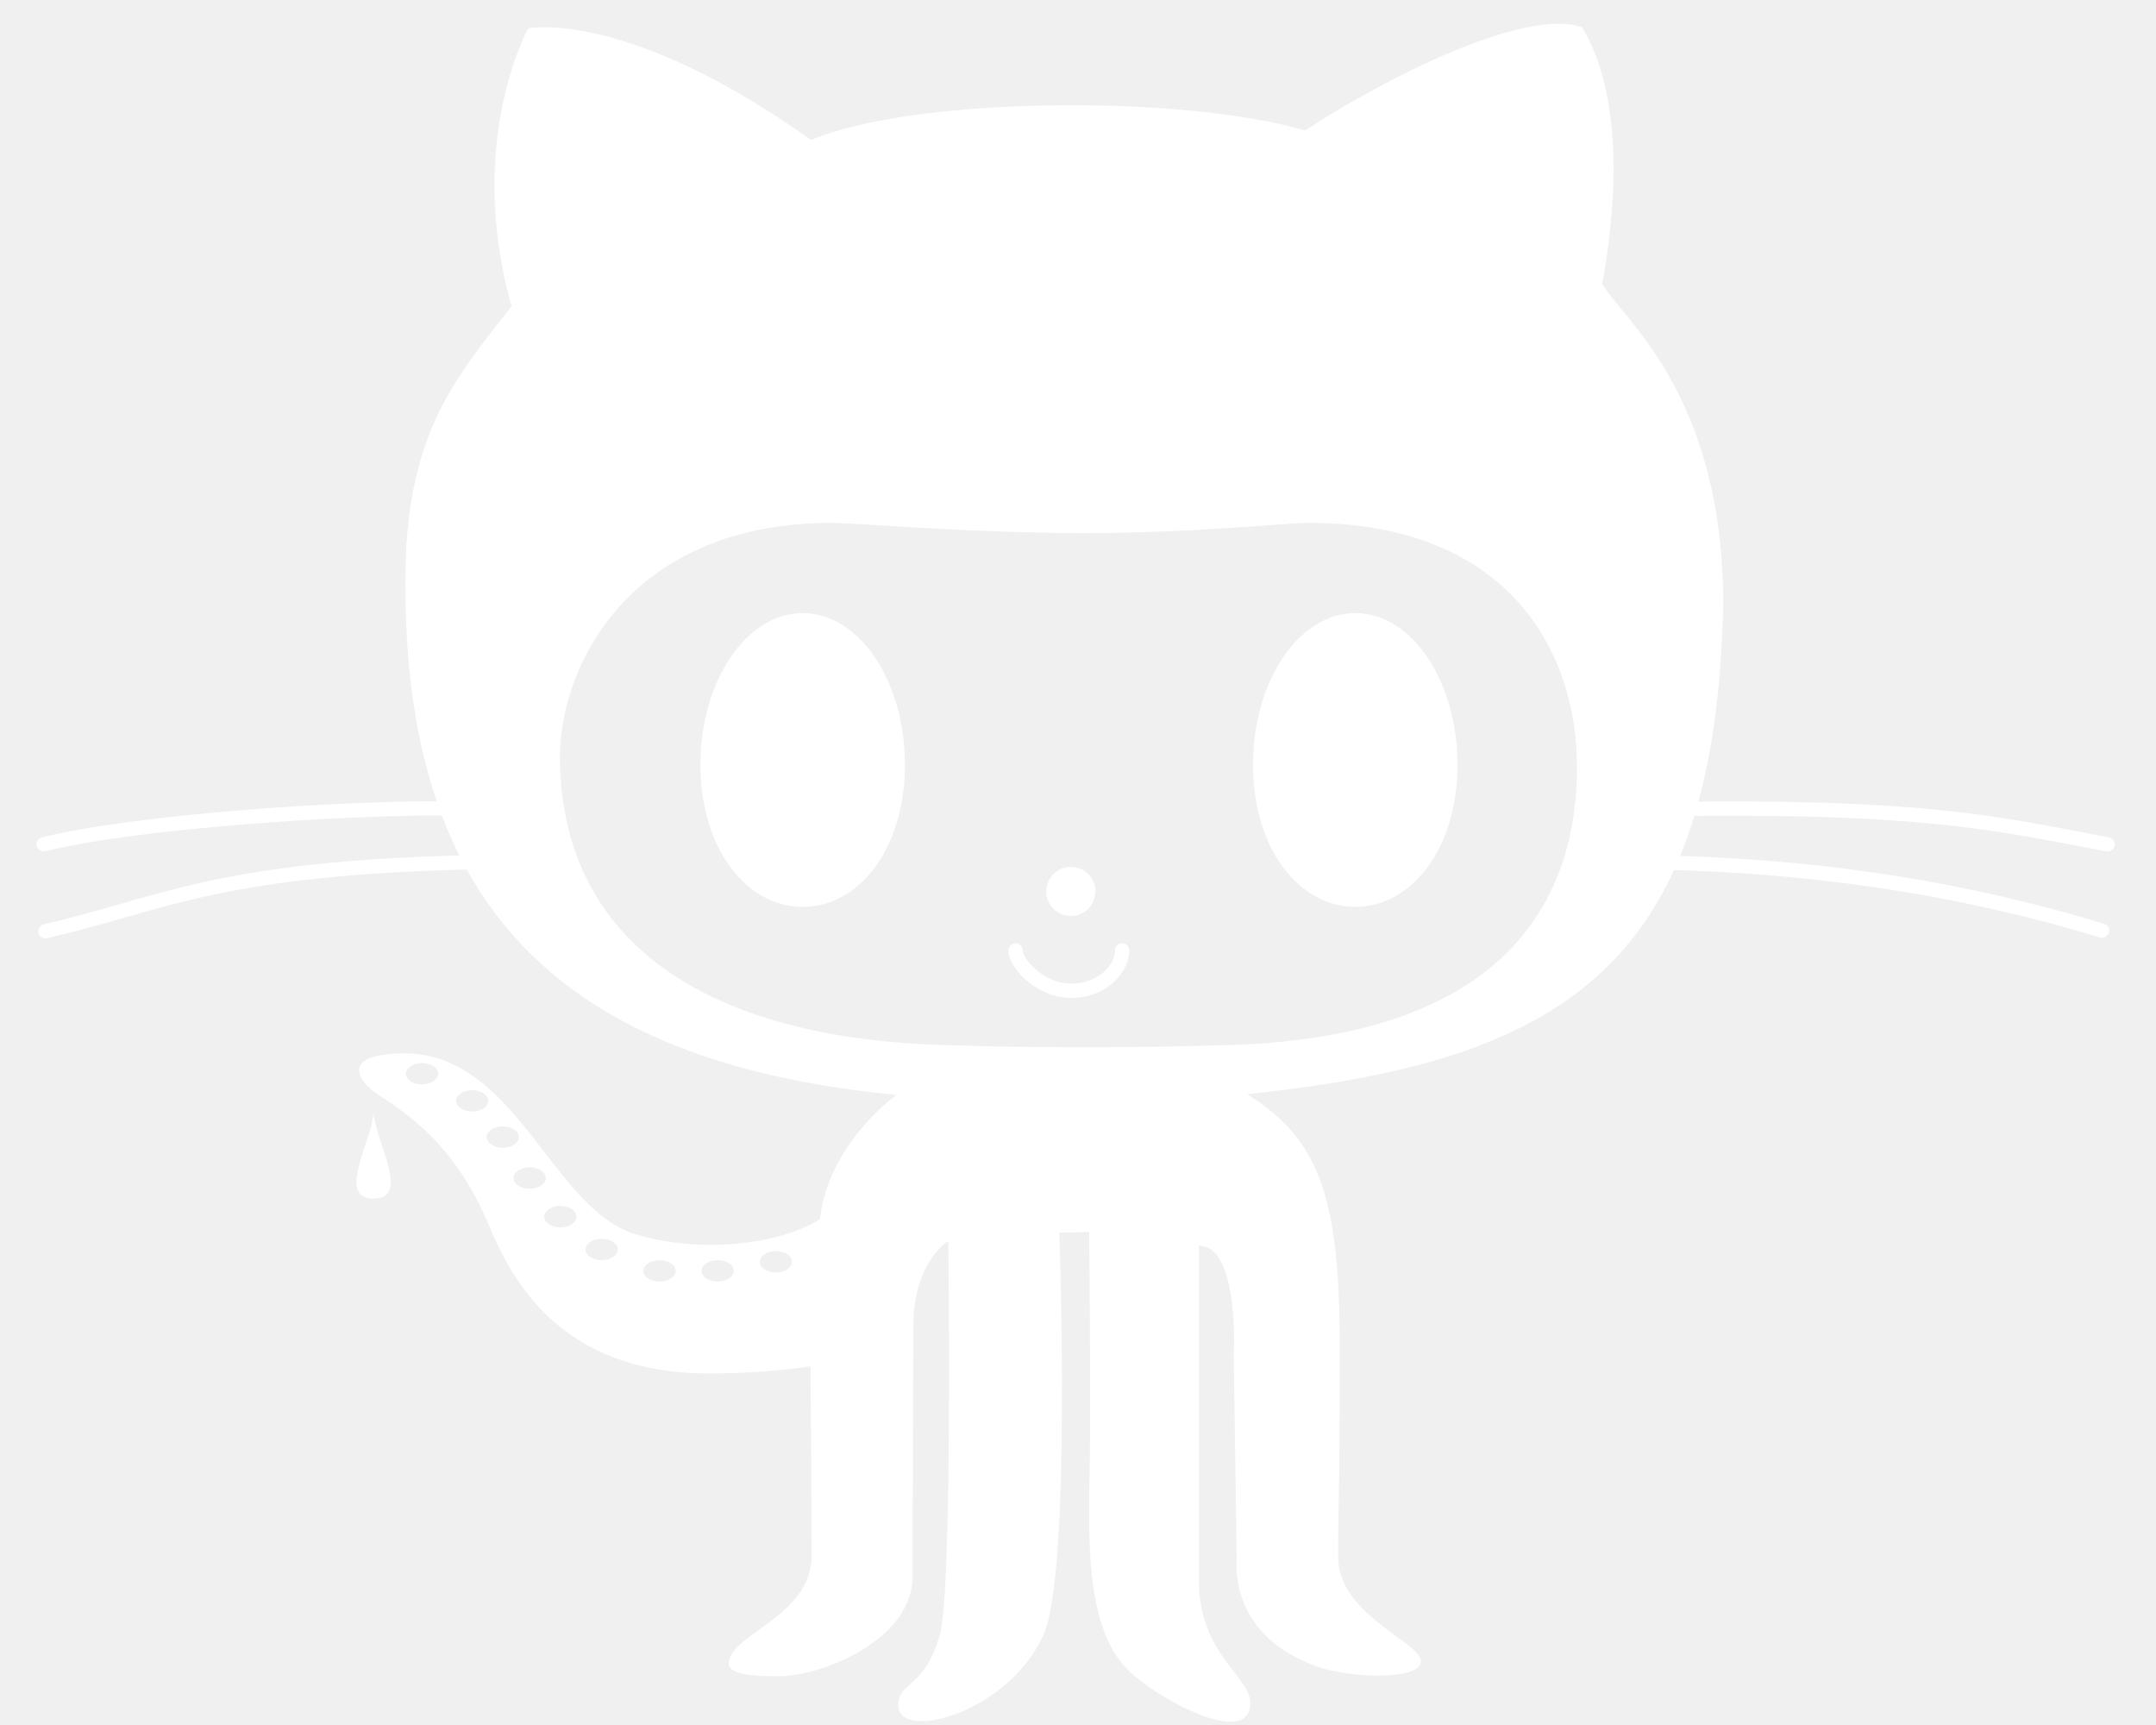
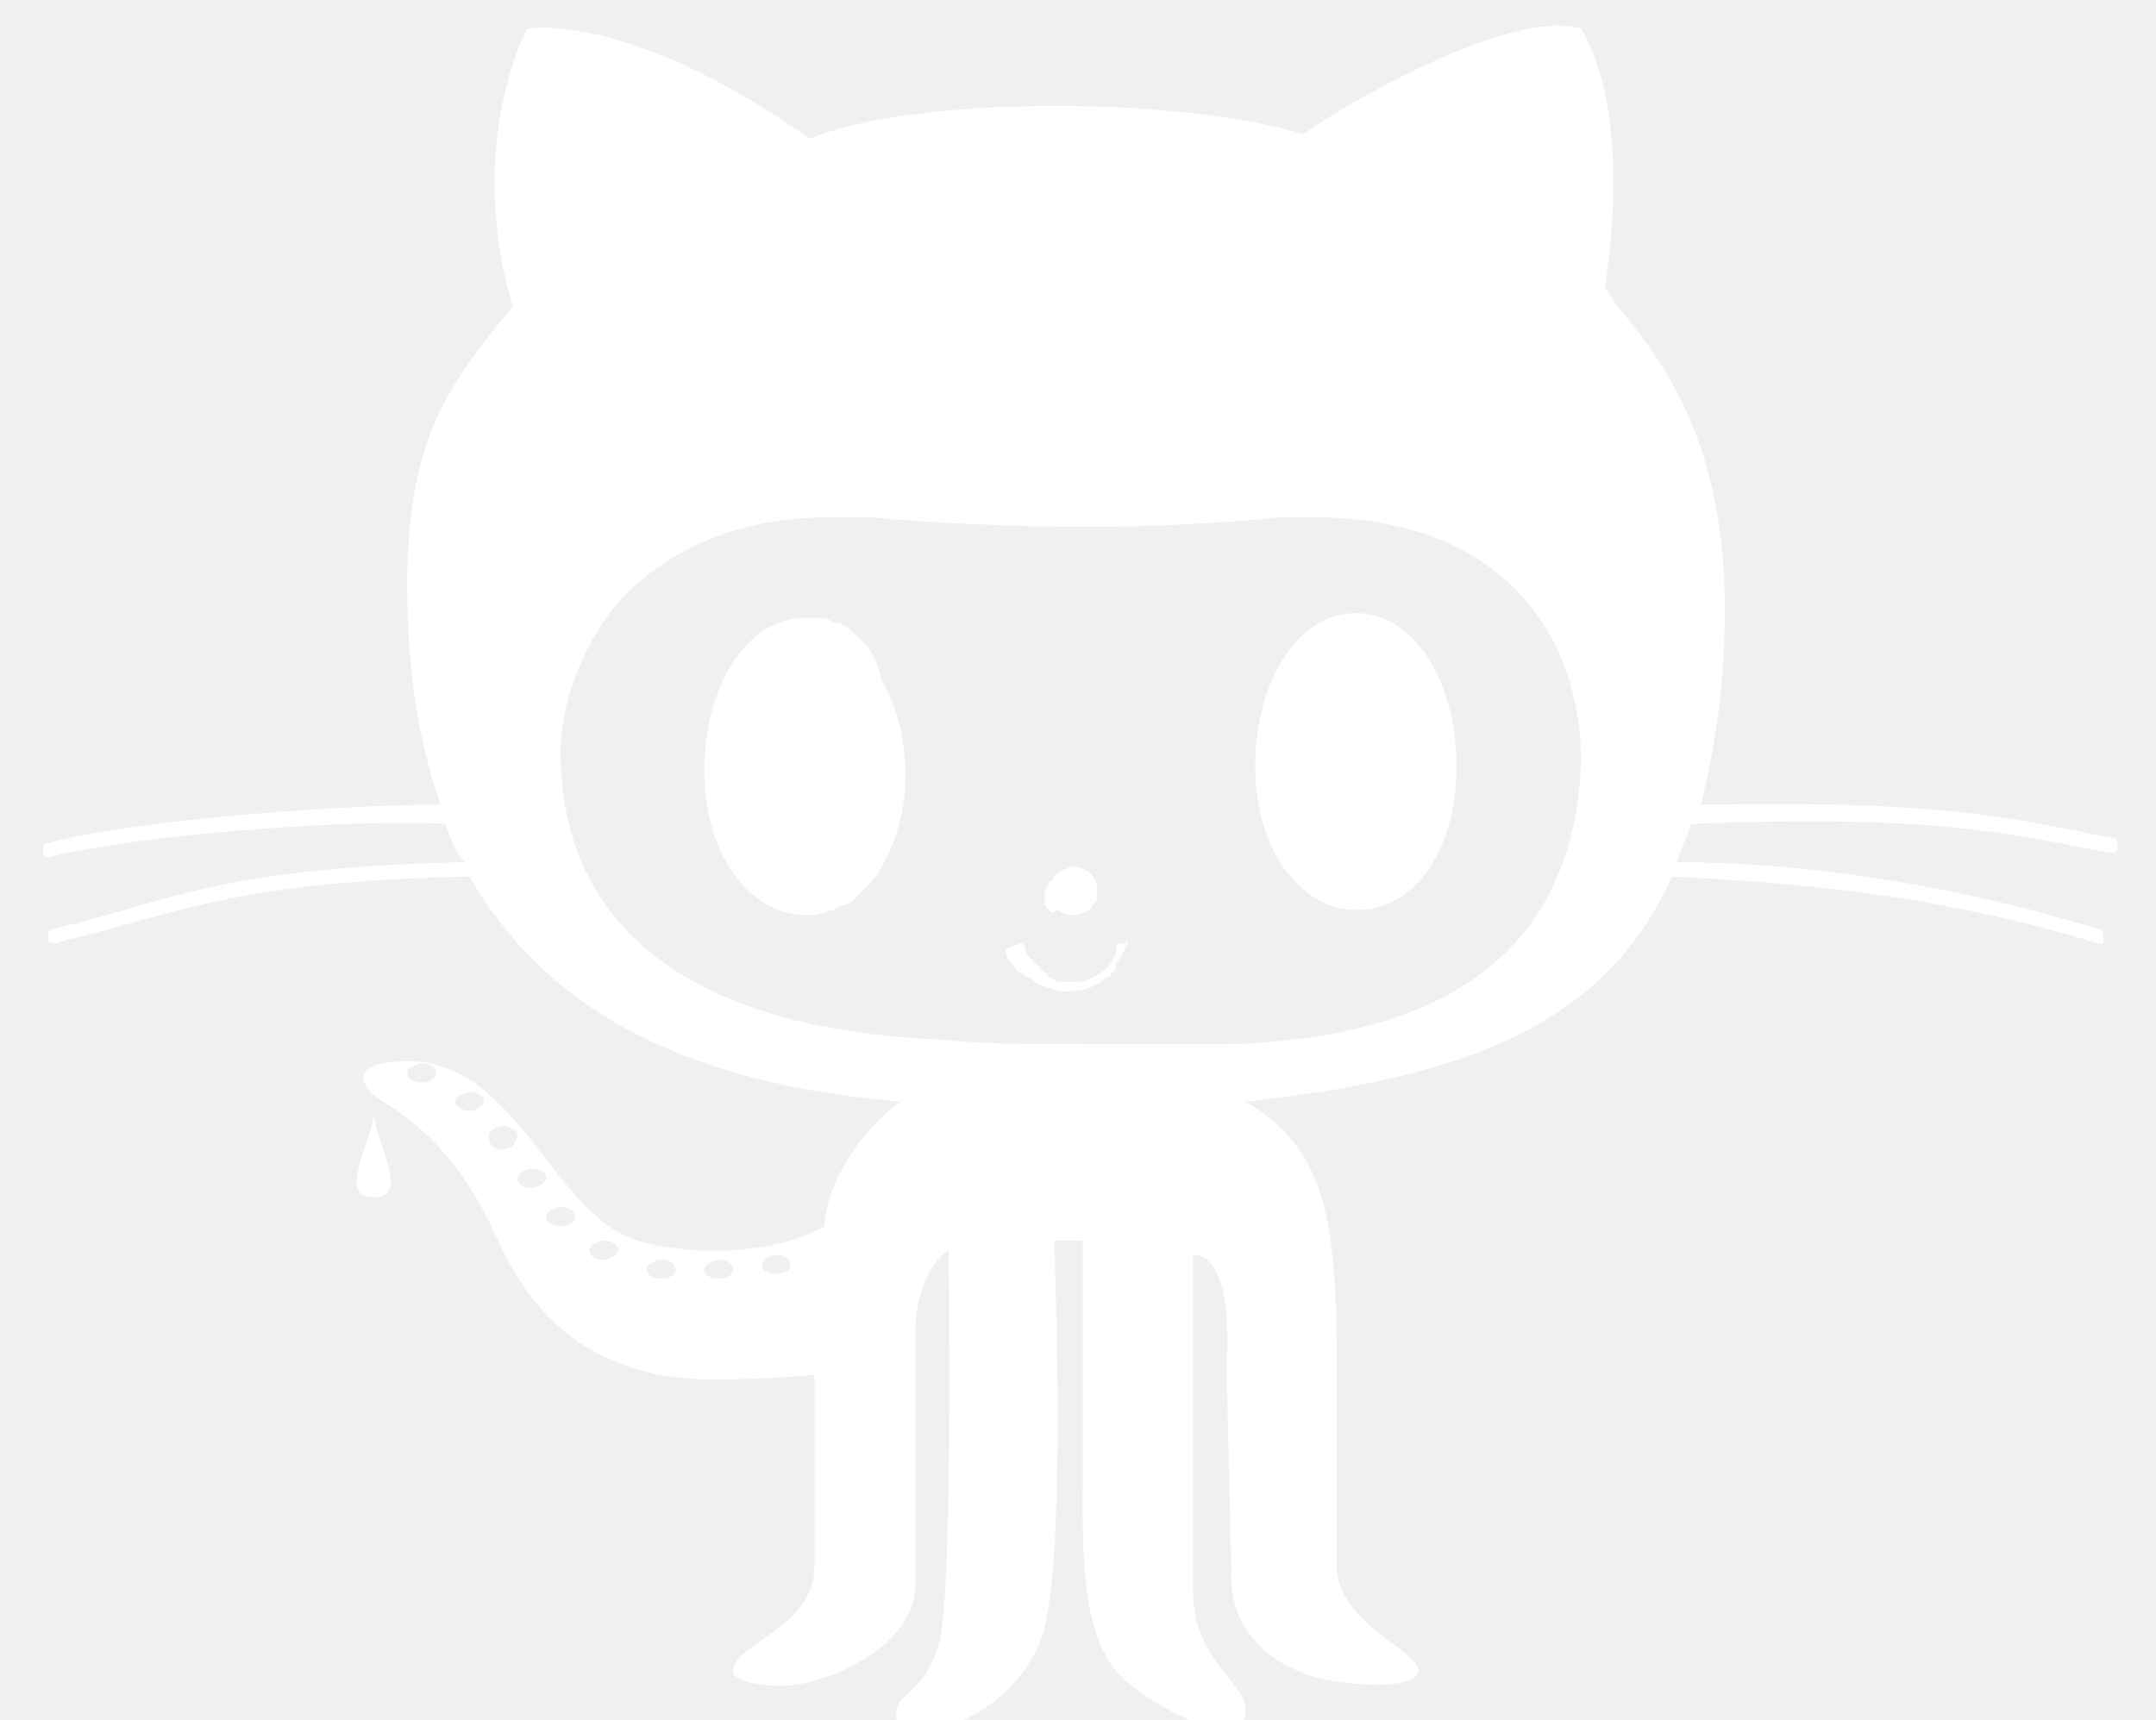
- <svg xmlns="http://www.w3.org/2000/svg" width="45px" height="36px" viewBox="0 0 45 36" version="1.1">
-   <defs />
-   <g id="Page-1" stroke="none" stroke-width="1" fill="none" fill-rule="evenodd">
-     <g id="41-github" fill="#FFFFFF">
-       <g id="Layer_1">
+ <svg xmlns="http://www.w3.org/2000/svg" version="1.1" id="Layer_1" x="0px" y="0px" viewBox="0 0 45 35.9" style="enable-background:new 0 0 45 35.9;" xml:space="preserve">
+   <style type="text/css">
+ 	.st0{fill:#FFFFFF;}
+ </style>
+   <g id="Page-1">
+     <g id="_x34_1-github">
+       <g id="Layer_1_1_">
        <g id="Group">
-           <path d="M43.961,17.767 C43.97,17.768 43.98,17.769 43.989,17.769 C44.059,17.769 44.123,17.718 44.136,17.647 C44.15,17.567 44.097,17.489 44.016,17.474 C41.977,17.1 40.484,16.686 35.45,16.728 C35.764,15.573 35.933,14.207 35.967,12.589 C35.959,8.201 33.849,6.65 33.443,5.921 C34.041,2.6 33.344,1.088 33.02,0.569 C31.824,0.146 28.86,1.658 27.241,2.723 C24.601,1.955 19.021,2.029 16.929,2.922 C13.068,0.17 11.026,0.592 11.026,0.592 C11.026,0.592 9.706,2.946 10.677,6.392 C9.407,8.003 8.46,9.143 8.46,12.165 C8.46,13.868 8.661,15.391 9.116,16.722 C7.095,16.717 2.86,16.988 0.876,17.475 C0.797,17.495 0.748,17.577 0.767,17.656 C0.784,17.723 0.846,17.769 0.912,17.769 C0.924,17.769 0.936,17.768 0.948,17.765 C2.95,17.272 7.326,17.004 9.223,17.02 C9.332,17.307 9.454,17.585 9.588,17.853 C4.711,17.982 3.396,18.675 1.349,19.184 C1.2,19.221 1.055,19.257 0.913,19.292 C0.834,19.312 0.784,19.393 0.804,19.472 C0.821,19.54 0.881,19.585 0.949,19.585 C0.961,19.585 0.973,19.584 0.985,19.581 C1.127,19.546 1.272,19.51 1.421,19.472 C3.475,18.962 4.808,18.265 9.743,18.147 C11.194,20.768 13.992,22.399 18.71,22.85 C18.037,23.359 17.228,24.324 17.116,25.441 C16.269,25.986 14.567,26.166 13.243,25.75 C11.387,25.167 10.677,21.512 7.899,22.032 C7.297,22.145 7.417,22.54 7.937,22.875 C8.784,23.42 9.581,24.102 10.196,25.555 C10.668,26.67 11.66,28.663 14.799,28.663 C16.044,28.663 16.917,28.514 16.917,28.514 C16.917,28.514 16.941,31.361 16.941,32.468 C16.941,33.744 15.211,34.104 15.211,34.717 C15.211,34.96 15.783,34.983 16.244,34.983 C17.153,34.983 19.046,34.227 19.046,32.901 C19.046,31.847 19.063,28.303 19.063,27.684 C19.063,26.328 19.794,25.899 19.794,25.899 C19.794,25.899 19.884,33.134 19.619,34.103 C19.309,35.244 18.748,35.082 18.748,35.591 C18.748,36.347 21.026,35.776 21.781,34.115 C22.365,32.822 22.11,25.726 22.11,25.726 L22.733,25.713 C22.733,25.713 22.768,28.962 22.747,30.447 C22.725,31.985 22.62,33.93 23.538,34.847 C24.141,35.45 26.095,36.508 26.095,35.541 C26.095,34.979 25.024,34.517 25.024,32.996 L25.024,25.998 C25.879,25.998 25.751,28.299 25.751,28.299 L25.813,32.575 C25.813,32.575 25.625,34.132 27.506,34.785 C28.17,35.016 29.59,35.078 29.657,34.69 C29.724,34.302 27.947,33.724 27.931,32.517 C27.921,31.782 27.964,31.352 27.964,28.155 C27.964,24.957 27.532,23.775 26.029,22.833 C30.669,22.359 33.54,21.216 34.94,18.157 C36.548,18.209 39.915,18.373 43.829,19.564 C43.843,19.569 43.858,19.57 43.873,19.57 C43.936,19.57 43.995,19.529 44.015,19.465 C44.039,19.386 43.995,19.303 43.916,19.279 C40.056,18.104 36.791,17.921 35.067,17.863 C35.176,17.597 35.276,17.319 35.364,17.026 C40.428,16.98 41.924,17.392 43.961,17.767 L43.961,17.767 Z M8.809,22.631 C8.623,22.631 8.472,22.531 8.472,22.408 C8.472,22.285 8.623,22.185 8.809,22.185 C8.994,22.185 9.145,22.285 9.145,22.408 C9.145,22.531 8.994,22.631 8.809,22.631 L8.809,22.631 Z M9.519,22.974 C9.519,22.851 9.669,22.751 9.855,22.751 C10.04,22.751 10.191,22.851 10.191,22.974 C10.191,23.097 10.04,23.197 9.855,23.197 C9.669,23.197 9.519,23.097 9.519,22.974 L9.519,22.974 Z M10.158,23.73 C10.158,23.607 10.308,23.507 10.494,23.507 C10.68,23.507 10.83,23.607 10.83,23.73 C10.83,23.853 10.68,23.953 10.494,23.953 C10.308,23.953 10.158,23.853 10.158,23.73 L10.158,23.73 Z M11.055,24.808 C10.869,24.808 10.718,24.708 10.718,24.585 C10.718,24.462 10.869,24.362 11.055,24.362 C11.24,24.362 11.391,24.462 11.391,24.585 C11.391,24.708 11.24,24.808 11.055,24.808 L11.055,24.808 Z M11.694,25.614 C11.508,25.614 11.358,25.514 11.358,25.391 C11.358,25.268 11.508,25.168 11.694,25.168 C11.88,25.168 12.03,25.268 12.03,25.391 C12.03,25.514 11.88,25.614 11.694,25.614 L11.694,25.614 Z M12.557,26.3 C12.372,26.3 12.221,26.2 12.221,26.077 C12.221,25.953 12.372,25.854 12.557,25.854 C12.743,25.854 12.894,25.953 12.894,26.077 C12.894,26.2 12.743,26.3 12.557,26.3 L12.557,26.3 Z M13.765,26.746 C13.58,26.746 13.429,26.646 13.429,26.523 C13.429,26.4 13.58,26.3 13.765,26.3 C13.951,26.3 14.102,26.4 14.102,26.523 C14.102,26.646 13.951,26.746 13.765,26.746 L13.765,26.746 Z M14.978,26.746 C14.792,26.746 14.641,26.646 14.641,26.523 C14.641,26.4 14.792,26.3 14.978,26.3 C15.163,26.3 15.314,26.4 15.314,26.523 C15.314,26.646 15.163,26.746 14.978,26.746 L14.978,26.746 Z M16.194,26.556 C16.008,26.556 15.858,26.456 15.858,26.333 C15.858,26.209 16.008,26.11 16.194,26.11 C16.38,26.11 16.53,26.209 16.53,26.333 C16.53,26.456 16.38,26.556 16.194,26.556 L16.194,26.556 Z M25.718,21.807 C24.715,21.84 23.675,21.857 22.627,21.857 C21.569,21.857 20.548,21.84 19.592,21.806 C14.495,21.628 11.687,19.487 11.687,15.778 C11.687,15.392 11.769,14.038 12.823,12.78 C13.849,11.557 15.419,10.911 17.366,10.911 C17.498,10.911 17.736,10.925 18.217,10.955 C19.249,11.019 20.977,11.126 22.688,11.126 C24.236,11.126 25.803,11.012 26.645,10.95 C27.039,10.922 27.197,10.911 27.299,10.911 C31.439,10.911 32.915,13.543 32.915,16.007 C32.915,18.546 31.666,21.613 25.718,21.807 L25.718,21.807 Z" id="Shape" />
-           <path d="M7.796,25.015 C8.598,25.015 7.809,23.776 7.796,23.197 C7.792,23.761 6.994,25.015 7.796,25.015 L7.796,25.015 Z" id="Shape" />
-           <path d="M23.422,19.686 C23.339,19.686 23.272,19.752 23.272,19.834 C23.272,20.162 22.885,20.528 22.367,20.528 C22.292,20.528 22.22,20.52 22.152,20.506 C21.98,20.469 21.828,20.391 21.704,20.3 C21.679,20.282 21.655,20.263 21.632,20.244 C21.565,20.187 21.508,20.127 21.462,20.07 C21.387,19.974 21.346,19.887 21.346,19.834 C21.346,19.752 21.279,19.686 21.196,19.686 C21.114,19.686 21.047,19.752 21.047,19.834 C21.047,19.877 21.056,19.924 21.072,19.974 C21.098,20.05 21.141,20.132 21.2,20.215 C21.258,20.297 21.333,20.38 21.421,20.457 C21.509,20.534 21.61,20.606 21.723,20.664 C21.864,20.738 22.021,20.792 22.192,20.814 C22.249,20.822 22.307,20.826 22.367,20.826 C22.677,20.826 22.947,20.726 23.151,20.574 C23.181,20.552 23.209,20.53 23.235,20.506 C23.288,20.459 23.336,20.408 23.377,20.354 C23.481,20.22 23.546,20.071 23.565,19.923 C23.569,19.893 23.571,19.864 23.571,19.835 C23.571,19.752 23.504,19.686 23.422,19.686 L23.422,19.686 Z" id="Shape" />
-           <path d="M22.063,19.028 C22.083,19.042 22.105,19.054 22.127,19.065 C22.172,19.087 22.221,19.102 22.272,19.11 C22.298,19.113 22.324,19.115 22.351,19.115 C22.457,19.115 22.556,19.083 22.638,19.028 C22.673,19.005 22.704,18.978 22.732,18.948 C22.77,18.905 22.799,18.855 22.821,18.802 C22.847,18.74 22.865,18.674 22.865,18.603 C22.865,18.32 22.635,18.091 22.351,18.091 C22.208,18.091 22.08,18.148 21.987,18.241 C21.983,18.245 21.98,18.25 21.976,18.254 C21.949,18.282 21.927,18.314 21.907,18.347 C21.88,18.394 21.858,18.445 21.846,18.5 C21.839,18.533 21.836,18.568 21.836,18.603 C21.836,18.639 21.839,18.673 21.846,18.706 C21.86,18.773 21.887,18.835 21.924,18.89 C21.961,18.944 22.008,18.991 22.063,19.028 Z" id="Shape" />
-           <path d="M18.112,13.517 C18.006,13.388 17.892,13.274 17.771,13.177 C17.651,13.08 17.522,12.999 17.389,12.937 C17.255,12.876 17.116,12.833 16.973,12.811 C16.901,12.801 16.828,12.795 16.754,12.795 C15.576,12.795 14.62,14.212 14.62,15.959 C14.62,17.707 15.576,18.926 16.754,18.926 C16.828,18.926 16.901,18.921 16.973,18.911 C17.116,18.893 17.255,18.856 17.389,18.802 C17.522,18.747 17.651,18.676 17.771,18.59 C17.892,18.503 18.006,18.4 18.112,18.284 C18.217,18.167 18.314,18.036 18.401,17.892 C18.705,17.387 18.888,16.724 18.888,15.959 C18.888,15.195 18.705,14.494 18.401,13.946 C18.314,13.79 18.217,13.646 18.112,13.517 L18.112,13.517 Z" id="Shape" />
-           <path d="M28.287,12.795 C27.108,12.795 26.153,14.212 26.153,15.959 C26.153,17.707 27.108,18.925 28.287,18.925 C29.465,18.925 30.421,17.707 30.421,15.959 C30.421,14.212 29.465,12.795 28.287,12.795 L28.287,12.795 Z" id="Shape" />
+           <path id="Shape" class="st0" d="M44,17.8C44,17.8,44,17.8,44,17.8c0.1,0,0.2,0,0.2-0.1c0-0.1,0-0.2-0.1-0.2      c-2-0.4-3.5-0.8-8.6-0.7c0.3-1.2,0.5-2.5,0.5-4.1c0-4.4-2.1-5.9-2.5-6.7C34,2.6,33.3,1.1,33,0.6c-1.2-0.4-4.2,1.1-5.8,2.2      C24.6,2,19,2,16.9,2.9C13.1,0.2,11,0.6,11,0.6s-1.3,2.4-0.3,5.8C9.4,8,8.5,9.1,8.5,12.2c0,1.7,0.2,3.2,0.7,4.6      c-2,0-6.3,0.3-8.2,0.8c-0.1,0-0.1,0.1-0.1,0.2c0,0.1,0.1,0.1,0.1,0.1c0,0,0,0,0,0c2-0.5,6.4-0.8,8.3-0.7      c0.1,0.3,0.2,0.6,0.4,0.8c-4.9,0.1-6.2,0.8-8.2,1.3c-0.1,0-0.3,0.1-0.4,0.1c-0.1,0-0.1,0.1-0.1,0.2c0,0.1,0.1,0.1,0.1,0.1      c0,0,0,0,0,0c0.1,0,0.3-0.1,0.4-0.1c2.1-0.5,3.4-1.2,8.3-1.3c1.5,2.6,4.2,4.3,9,4.7c-0.7,0.5-1.5,1.5-1.6,2.6      c-0.8,0.5-2.5,0.7-3.9,0.3c-1.9-0.6-2.6-4.2-5.3-3.7c-0.6,0.1-0.5,0.5,0,0.8c0.8,0.5,1.6,1.2,2.3,2.7c0.5,1.1,1.5,3.1,4.6,3.1      c1.2,0,2.1-0.1,2.1-0.1s0,2.8,0,4c0,1.3-1.7,1.6-1.7,2.2c0,0.2,0.6,0.3,1,0.3c0.9,0,2.8-0.8,2.8-2.1c0-1.1,0-4.6,0-5.2      c0-1.4,0.7-1.8,0.7-1.8s0.1,7.2-0.2,8.2c-0.3,1.1-0.9,1-0.9,1.5c0,0.8,2.3,0.2,3-1.5c0.6-1.3,0.3-8.4,0.3-8.4l0.6,0      c0,0,0,3.2,0,4.7c0,1.5-0.1,3.5,0.8,4.4c0.6,0.6,2.6,1.7,2.6,0.7c0-0.6-1.1-1-1.1-2.5v-7c0.9,0,0.7,2.3,0.7,2.3l0.1,4.3      c0,0-0.2,1.6,1.7,2.2c0.7,0.2,2.1,0.3,2.2-0.1c0.1-0.4-1.7-1-1.7-2.2c0-0.7,0-1.2,0-4.4c0-3.2-0.4-4.4-1.9-5.3      c4.6-0.5,7.5-1.6,8.9-4.7c1.6,0.1,5,0.2,8.9,1.4c0,0,0,0,0,0c0.1,0,0.1,0,0.1-0.1c0-0.1,0-0.2-0.1-0.2c-3.9-1.2-7.1-1.4-8.8-1.4      c0.1-0.3,0.2-0.5,0.3-0.8C40.4,17,41.9,17.4,44,17.8L44,17.8z M8.8,22.6c-0.2,0-0.3-0.1-0.3-0.2s0.2-0.2,0.3-0.2      c0.2,0,0.3,0.1,0.3,0.2C9.1,22.5,9,22.6,8.8,22.6L8.8,22.6z M9.5,23c0-0.1,0.2-0.2,0.3-0.2c0.2,0,0.3,0.1,0.3,0.2      s-0.2,0.2-0.3,0.2C9.7,23.2,9.5,23.1,9.5,23L9.5,23z M10.2,23.7c0-0.1,0.2-0.2,0.3-0.2s0.3,0.1,0.3,0.2S10.7,24,10.5,24      S10.2,23.9,10.2,23.7L10.2,23.7z M11.1,24.8c-0.2,0-0.3-0.1-0.3-0.2s0.2-0.2,0.3-0.2c0.2,0,0.3,0.1,0.3,0.2S11.2,24.8,11.1,24.8      L11.1,24.8z M11.7,25.6c-0.2,0-0.3-0.1-0.3-0.2s0.2-0.2,0.3-0.2c0.2,0,0.3,0.1,0.3,0.2S11.9,25.6,11.7,25.6L11.7,25.6z       M12.6,26.3c-0.2,0-0.3-0.1-0.3-0.2c0-0.1,0.2-0.2,0.3-0.2c0.2,0,0.3,0.1,0.3,0.2C12.9,26.2,12.7,26.3,12.6,26.3L12.6,26.3z       M13.8,26.7c-0.2,0-0.3-0.1-0.3-0.2c0-0.1,0.2-0.2,0.3-0.2c0.2,0,0.3,0.1,0.3,0.2C14.1,26.6,14,26.7,13.8,26.7L13.8,26.7z       M15,26.7c-0.2,0-0.3-0.1-0.3-0.2c0-0.1,0.2-0.2,0.3-0.2c0.2,0,0.3,0.1,0.3,0.2C15.3,26.6,15.2,26.7,15,26.7L15,26.7z       M16.2,26.6c-0.2,0-0.3-0.1-0.3-0.2s0.2-0.2,0.3-0.2c0.2,0,0.3,0.1,0.3,0.2S16.4,26.6,16.2,26.6L16.2,26.6z M25.7,21.8      c-1,0-2,0-3.1,0c-1.1,0-2.1,0-3-0.1c-5.1-0.2-7.9-2.3-7.9-6c0-0.4,0.1-1.7,1.1-3c1-1.2,2.6-1.9,4.5-1.9c0.1,0,0.4,0,0.9,0      c1,0.1,2.8,0.2,4.5,0.2c1.5,0,3.1-0.1,4-0.2c0.4,0,0.6,0,0.7,0c4.1,0,5.6,2.6,5.6,5.1C32.9,18.5,31.7,21.6,25.7,21.8L25.7,21.8z      " />
+           <path id="Shape_1_" class="st0" d="M7.8,25c0.8,0,0-1.2,0-1.8C7.8,23.8,7,25,7.8,25L7.8,25z" />
+           <path id="Shape_2_" class="st0" d="M23.4,19.7c-0.1,0-0.1,0.1-0.1,0.1c0,0.3-0.4,0.7-0.9,0.7c-0.1,0-0.1,0-0.2,0      c-0.2,0-0.3-0.1-0.4-0.2c0,0,0,0-0.1-0.1c-0.1-0.1-0.1-0.1-0.2-0.2c-0.1-0.1-0.1-0.2-0.1-0.2c0-0.1-0.1-0.1-0.1-0.1      S21,19.8,21,19.8c0,0,0,0.1,0,0.1c0,0.1,0.1,0.2,0.1,0.2c0.1,0.1,0.1,0.2,0.2,0.2c0.1,0.1,0.2,0.1,0.3,0.2      c0.1,0.1,0.3,0.1,0.5,0.2c0.1,0,0.1,0,0.2,0c0.3,0,0.6-0.1,0.8-0.3c0,0,0.1,0,0.1-0.1c0.1,0,0.1-0.1,0.1-0.2      c0.1-0.1,0.2-0.3,0.2-0.4c0,0,0-0.1,0-0.1C23.6,19.8,23.5,19.7,23.4,19.7L23.4,19.7z" />
+           <path id="Shape_3_" class="st0" d="M22.1,19C22.1,19,22.1,19.1,22.1,19c0.1,0.1,0.2,0.1,0.2,0.1c0,0,0.1,0,0.1,0      c0.1,0,0.2,0,0.3-0.1c0,0,0.1,0,0.1-0.1c0,0,0.1-0.1,0.1-0.1c0-0.1,0-0.1,0-0.2c0-0.3-0.2-0.5-0.5-0.5c-0.1,0-0.3,0.1-0.4,0.2      c0,0,0,0,0,0c0,0,0,0.1-0.1,0.1c0,0,0,0.1-0.1,0.2c0,0,0,0.1,0,0.1s0,0.1,0,0.1c0,0.1,0,0.1,0.1,0.2S22,19,22.1,19z" />
+           <path id="Shape_4_" class="st0" d="M18.1,13.5c-0.1-0.1-0.2-0.2-0.3-0.3c-0.1-0.1-0.2-0.2-0.4-0.2c-0.1-0.1-0.3-0.1-0.4-0.1      c-0.1,0-0.1,0-0.2,0c-1.2,0-2.1,1.4-2.1,3.2s1,3,2.1,3c0.1,0,0.1,0,0.2,0c0.1,0,0.3-0.1,0.4-0.1c0.1-0.1,0.3-0.1,0.4-0.2      c0.1-0.1,0.2-0.2,0.3-0.3c0.1-0.1,0.2-0.2,0.3-0.4c0.3-0.5,0.5-1.2,0.5-1.9c0-0.8-0.2-1.5-0.5-2C18.3,13.8,18.2,13.6,18.1,13.5      L18.1,13.5z" />
+           <path id="Shape_5_" class="st0" d="M28.3,12.8c-1.2,0-2.1,1.4-2.1,3.2s1,3,2.1,3c1.2,0,2.1-1.2,2.1-3S29.5,12.8,28.3,12.8      L28.3,12.8z" />
        </g>
      </g>
    </g>
  </g>
</svg>
